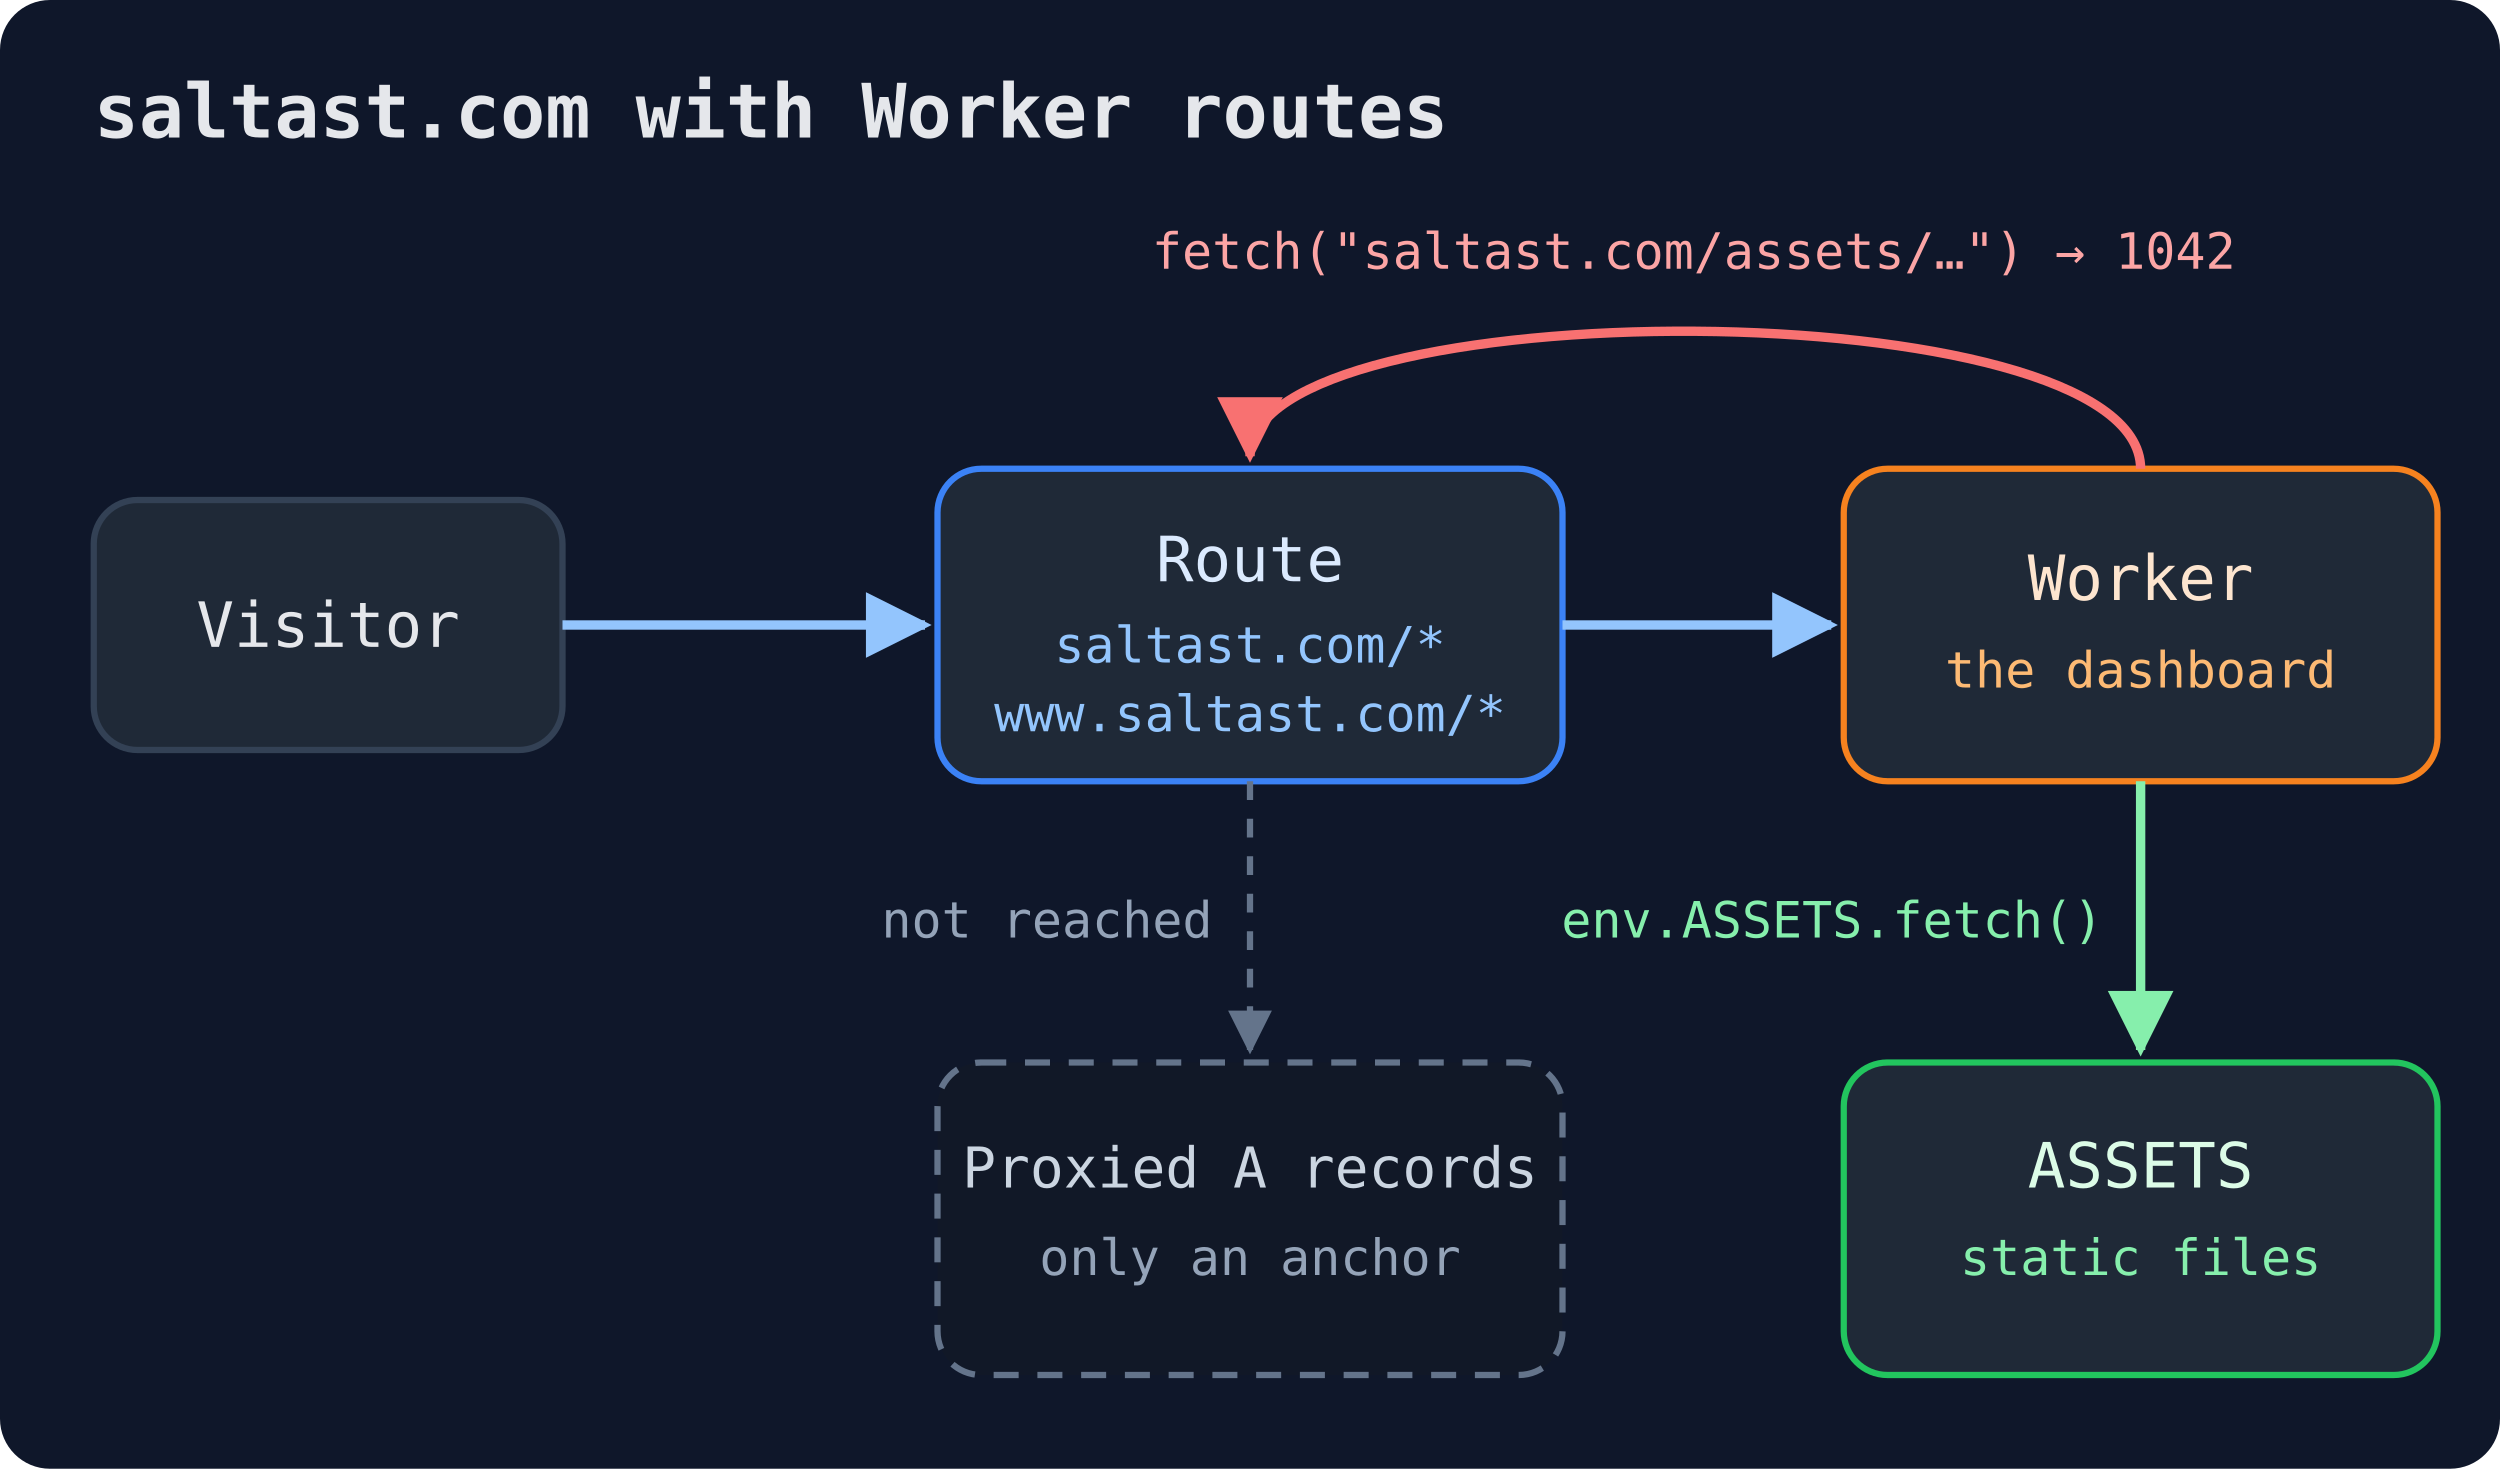
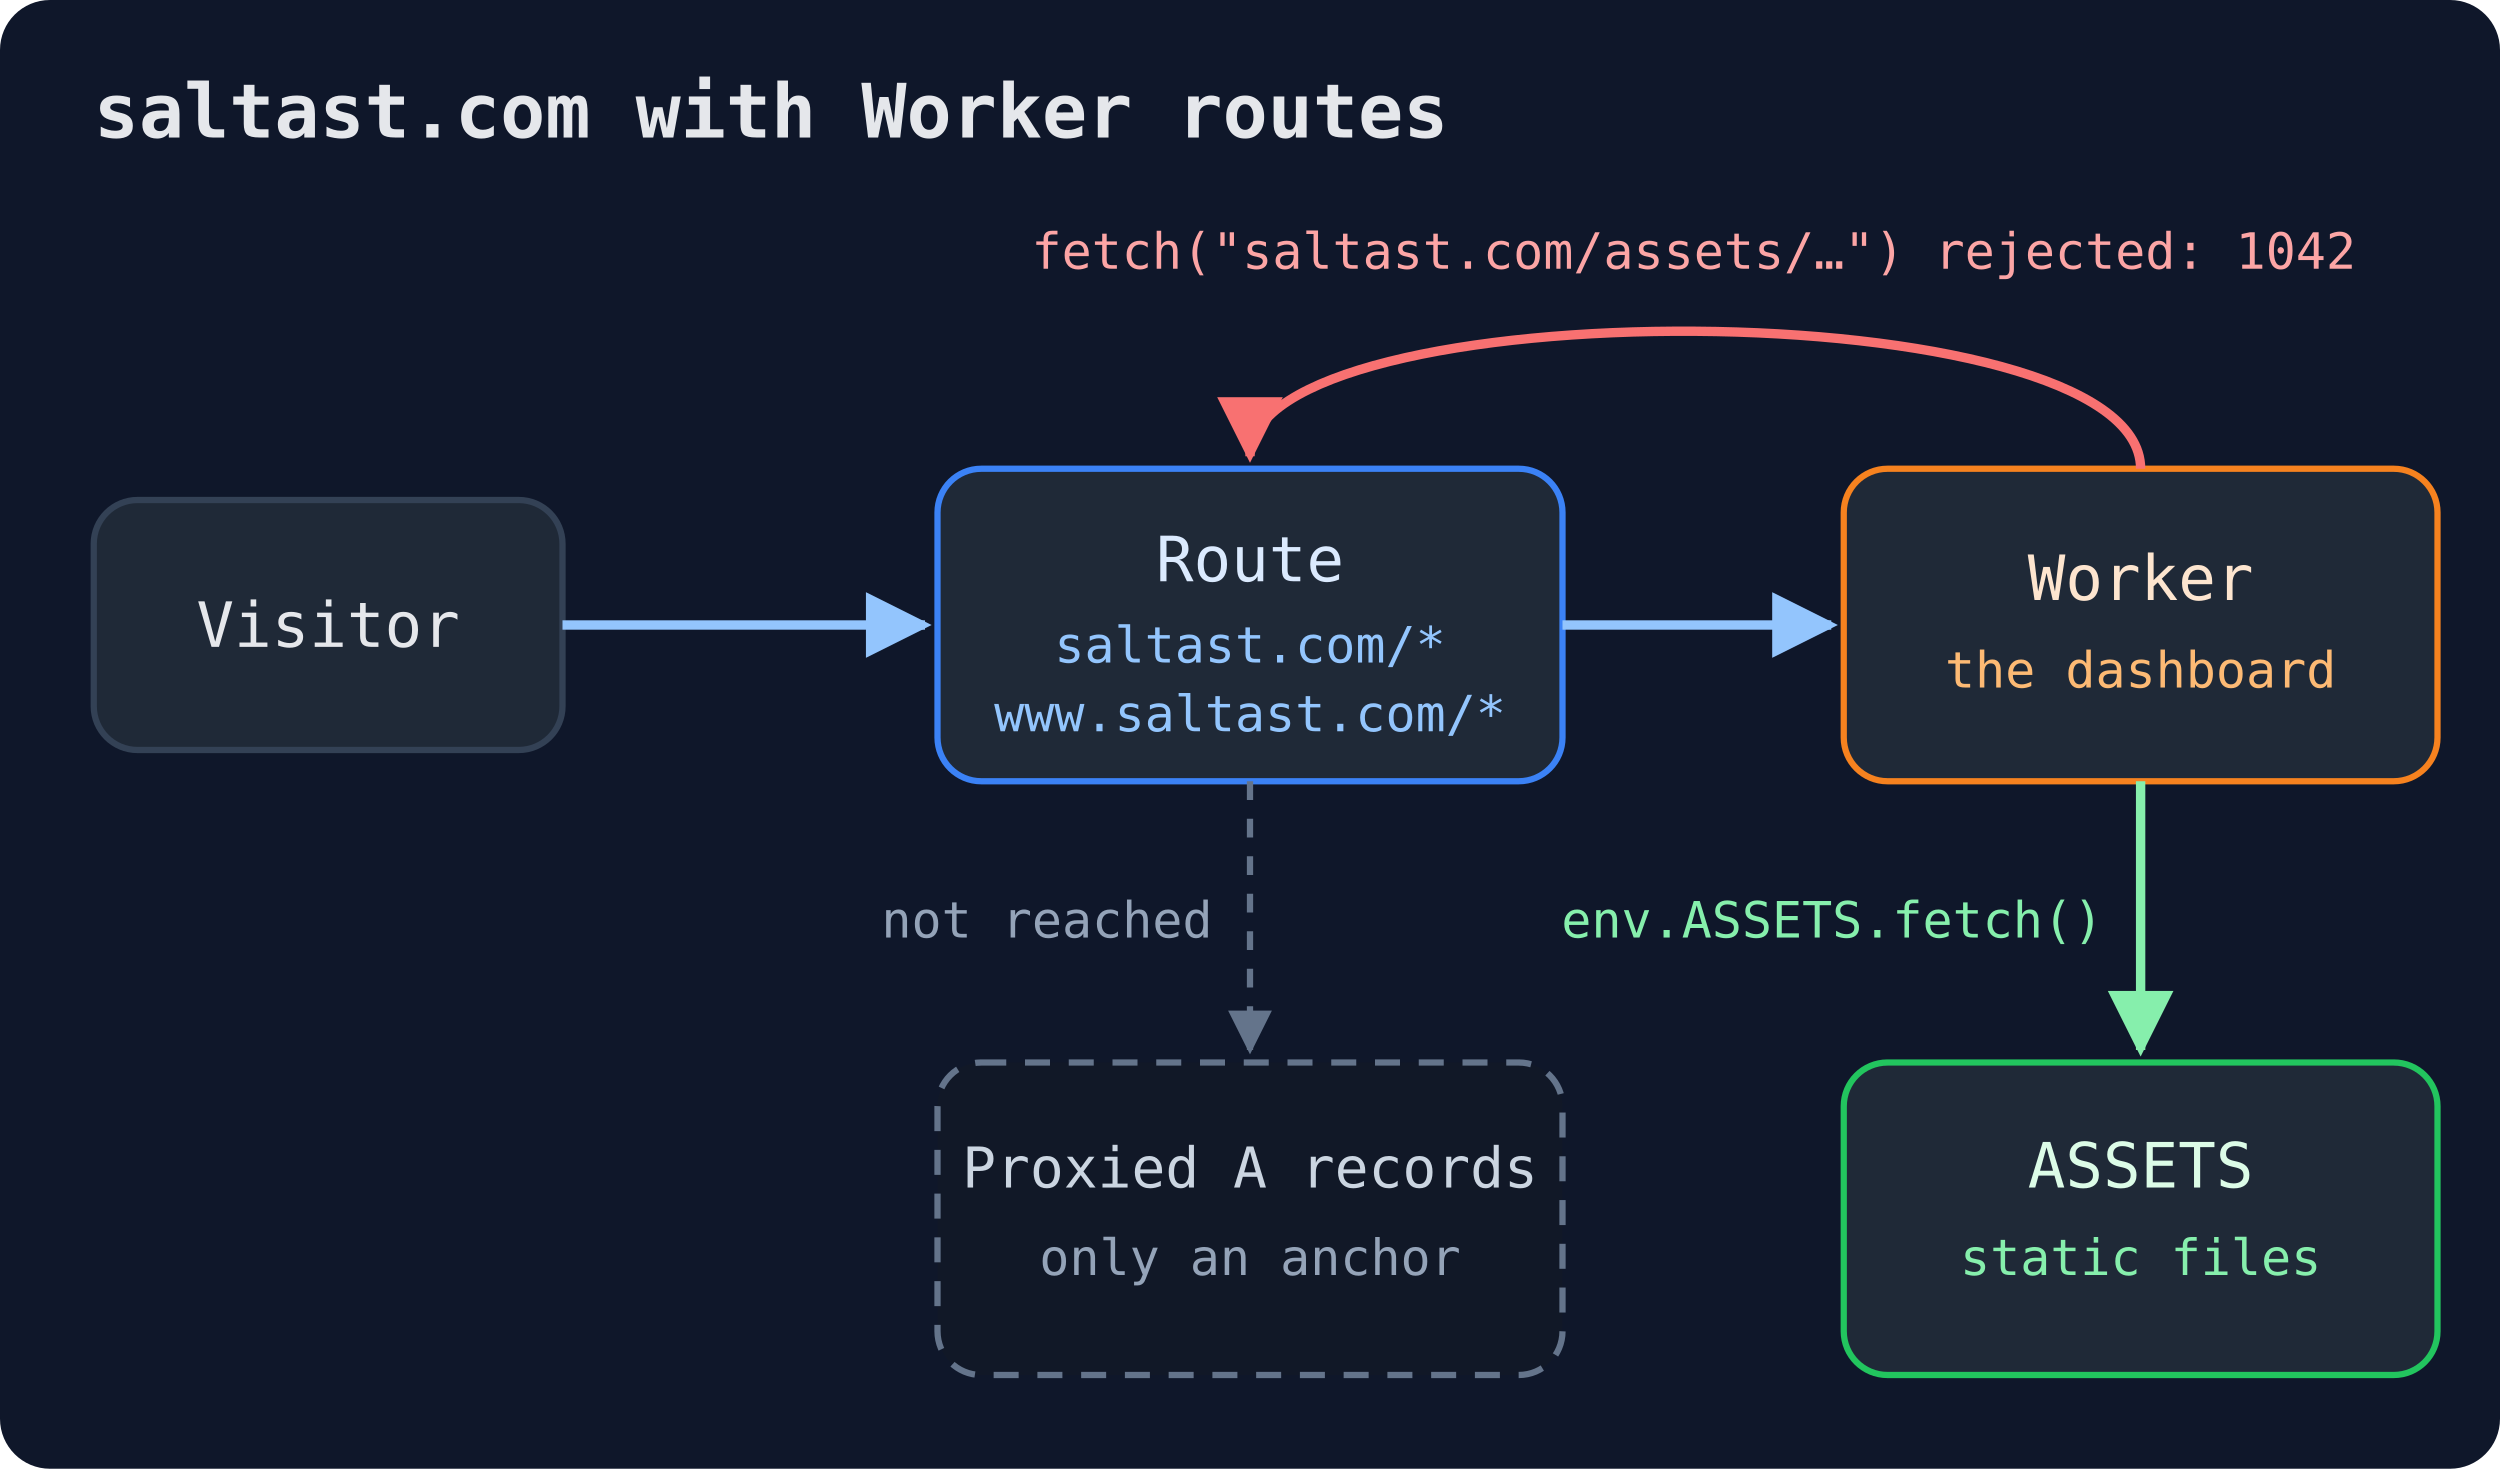
<svg xmlns="http://www.w3.org/2000/svg" width="800" height="470" viewBox="0 0 800 470" font-family="Menlo, Monaco, Consolas, monospace">
  <defs>
    <marker id="arrow" viewBox="0 0 10 10" refX="9" refY="5" markerWidth="7" markerHeight="7" orient="auto-start-reverse">
      <path d="M 0 0 L 10 5 L 0 10 z" fill="#93c5fd" />
    </marker>
    <marker id="arrowRed" viewBox="0 0 10 10" refX="9" refY="5" markerWidth="7" markerHeight="7" orient="auto-start-reverse">
      <path d="M 0 0 L 10 5 L 0 10 z" fill="#f87171" />
    </marker>
    <marker id="arrowGreen" viewBox="0 0 10 10" refX="9" refY="5" markerWidth="7" markerHeight="7" orient="auto-start-reverse">
      <path d="M 0 0 L 10 5 L 0 10 z" fill="#86efac" />
    </marker>
    <marker id="arrowGrey" viewBox="0 0 10 10" refX="9" refY="5" markerWidth="7" markerHeight="7" orient="auto-start-reverse">
      <path d="M 0 0 L 10 5 L 0 10 z" fill="#64748b" />
    </marker>
  </defs>
  <rect width="800" height="470" rx="16" fill="#0f172a" />
  <text x="30" y="44" fill="#e5e7eb" font-size="24" font-weight="700">saltast.com with Worker routes</text>
  <rect x="30" y="160" width="150" height="80" rx="14" fill="#1f2937" stroke="#334155" stroke-width="2" />
  <text x="105" y="207" fill="#e5e7eb" font-size="20" text-anchor="middle">Visitor</text>
  <rect x="300" y="150" width="200" height="100" rx="14" fill="#1f2937" stroke="#3b82f6" stroke-width="2" />
  <text x="400" y="186" fill="#dbeafe" font-size="20" text-anchor="middle">Route</text>
  <text x="400" y="212" fill="#93c5fd" font-size="16" text-anchor="middle">saltast.com/*</text>
  <text x="400" y="234" fill="#93c5fd" font-size="16" text-anchor="middle">www.saltast.com/*</text>
  <rect x="590" y="150" width="190" height="100" rx="14" fill="#1f2937" stroke="#f6821f" stroke-width="2" />
  <text x="685" y="192" fill="#fde5cf" font-size="20" text-anchor="middle">Worker</text>
  <text x="685" y="220" fill="#fdba74" font-size="16" text-anchor="middle">the dashboard</text>
  <rect x="300" y="340" width="200" height="100" rx="14" fill="#111827" stroke="#64748b" stroke-width="2" stroke-dasharray="8 6" />
  <text x="400" y="380" fill="#cbd5e1" font-size="18" text-anchor="middle">Proxied A records</text>
  <text x="400" y="408" fill="#94a3b8" font-size="16" text-anchor="middle">only an anchor</text>
  <rect x="590" y="340" width="190" height="100" rx="14" fill="#1f2937" stroke="#22c55e" stroke-width="2" />
  <text x="685" y="380" fill="#dcfce7" font-size="20" text-anchor="middle">ASSETS</text>
  <text x="685" y="408" fill="#86efac" font-size="16" text-anchor="middle">static files</text>
  <line x1="180" y1="200" x2="296" y2="200" stroke="#93c5fd" stroke-width="3" marker-end="url(#arrow)" />
  <line x1="500" y1="200" x2="586" y2="200" stroke="#93c5fd" stroke-width="3" marker-end="url(#arrow)" />
  <line x1="400" y1="250" x2="400" y2="336" stroke="#64748b" stroke-width="2" stroke-dasharray="6 6" marker-end="url(#arrowGrey)" />
  <text x="388" y="300" fill="#94a3b8" font-size="16" text-anchor="end">not reached</text>
  <path d="M 685 150 C 685 92 400 92 400 146" fill="none" stroke="#f87171" stroke-width="3" marker-end="url(#arrowRed)" />
-   <text x="542" y="86" fill="#fca5a5" font-size="16" text-anchor="middle">fetch("saltast.com/assets/…") → 1042</text>
+   <text x="542" y="86" fill="#fca5a5" font-size="16" text-anchor="middle">fetch("saltast.com/assets/…") rejected: 1042</text>
  <line x1="685" y1="250" x2="685" y2="336" stroke="#86efac" stroke-width="3" marker-end="url(#arrowGreen)" />
  <text x="673" y="300" fill="#86efac" font-size="16" text-anchor="end">env.ASSETS.fetch()</text>
</svg>
